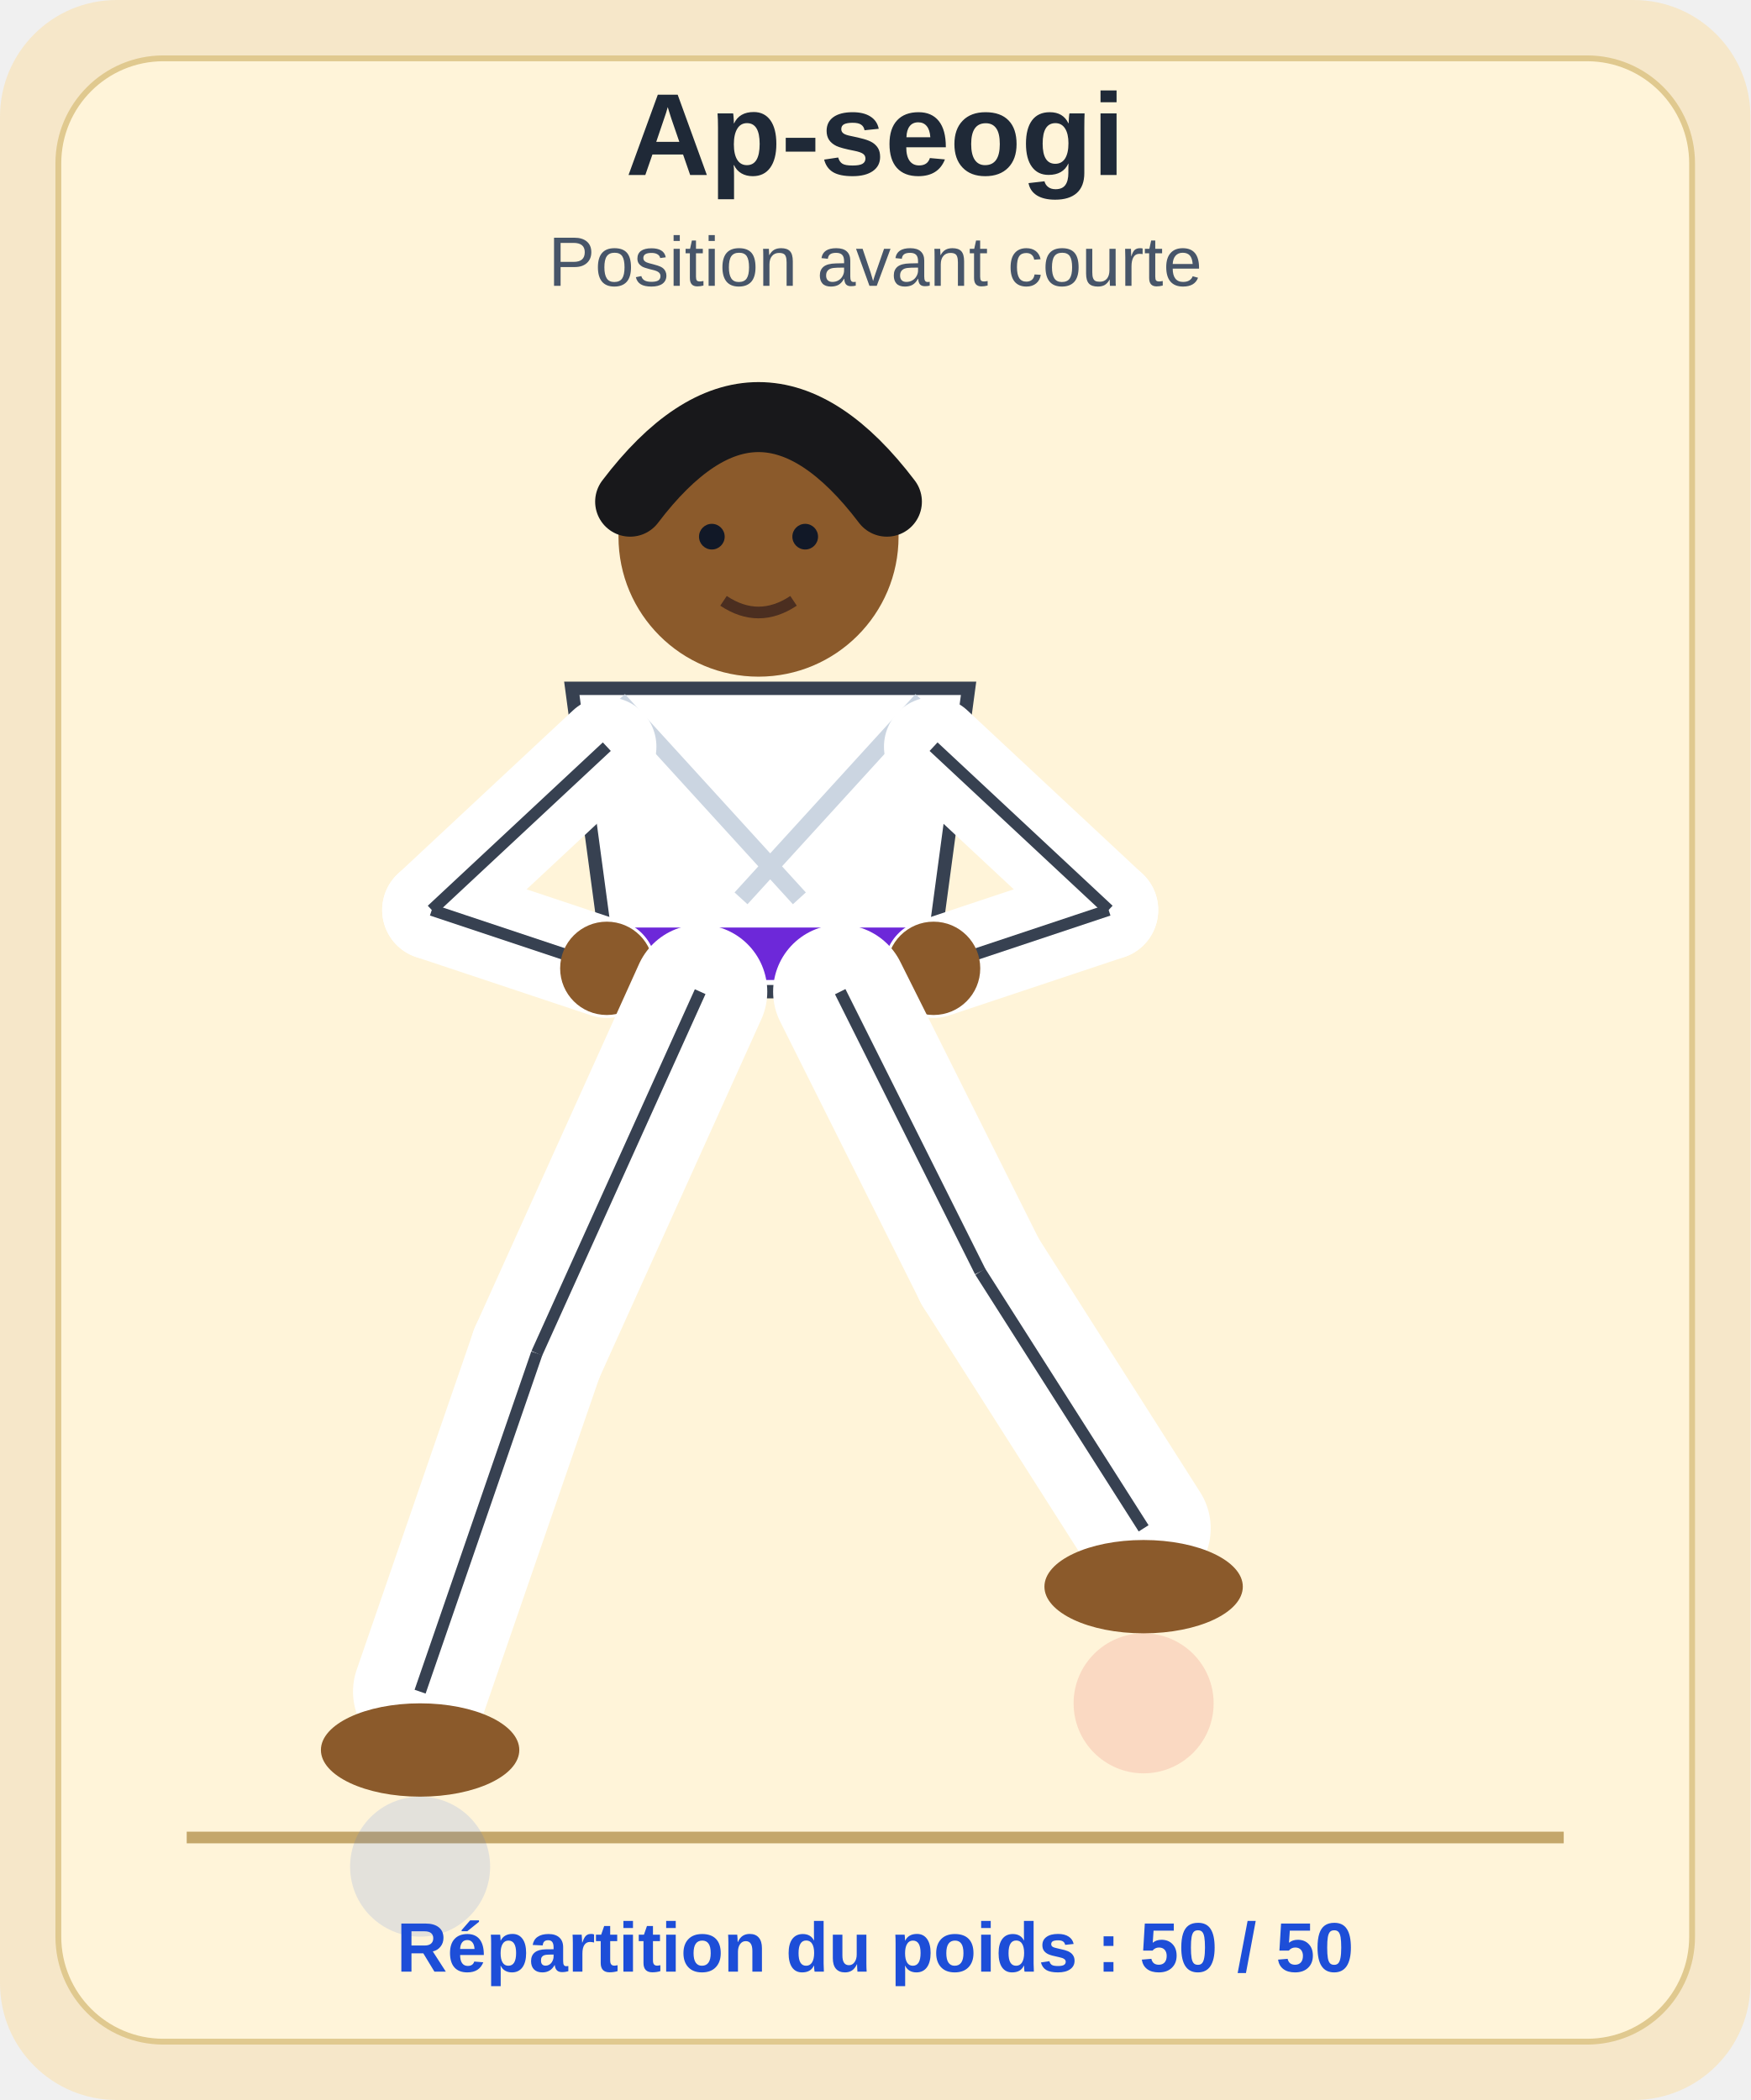
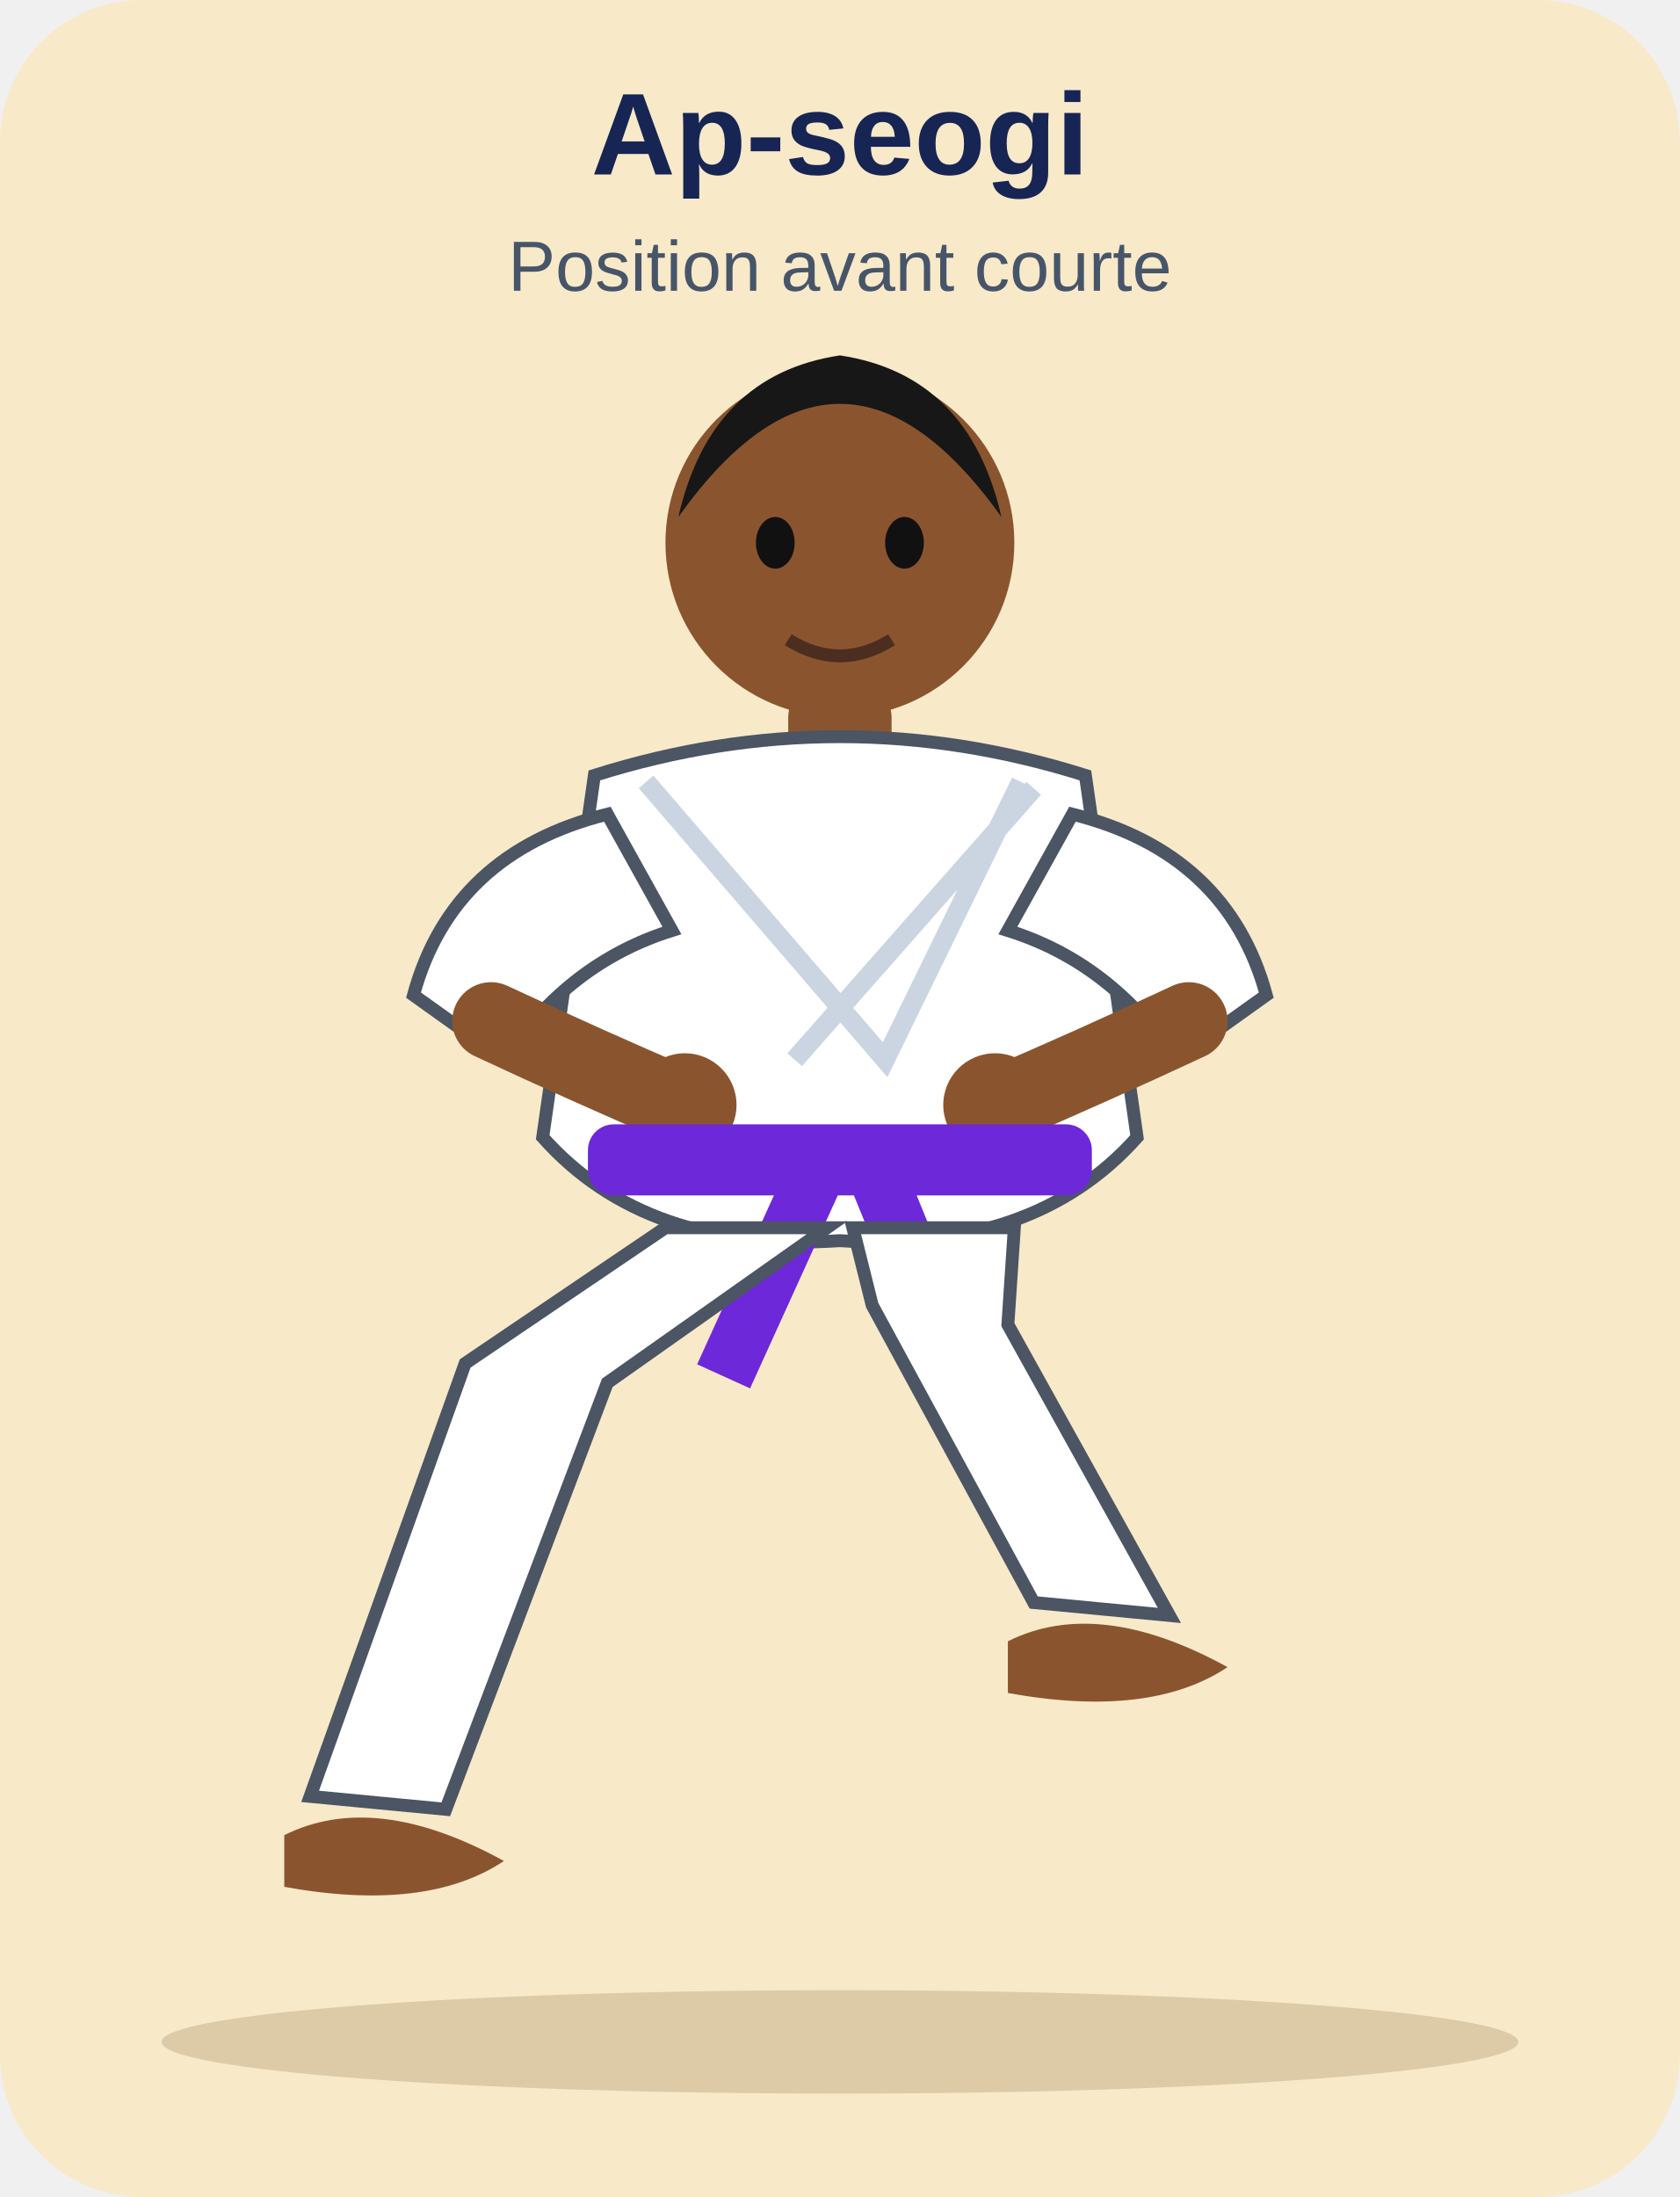
- <svg xmlns="http://www.w3.org/2000/svg" width="300" height="360" viewBox="0 0 300 360">
-   <rect width="300" height="360" rx="20" fill="#f6e7c9" />
-   <rect x="10" y="10" width="280" height="340" rx="18" fill="#fff4d9" stroke="#e0c98f" />
-   <text x="150" y="30" text-anchor="middle" font-family="Arial,sans-serif" font-size="20" font-weight="700" fill="#1f2937">Ap-seogi</text>
-   <text x="150" y="49" text-anchor="middle" font-family="Arial,sans-serif" font-size="12" fill="#475569">Position avant courte</text>
-   <line x1="32" y1="315" x2="268" y2="315" stroke="#c4a76b" stroke-width="2" />
-   <circle cx="130" cy="92" r="24" fill="#8b5a2b" />
-   <path d="M108 86 Q130 57 152 86" stroke="#18181b" stroke-width="12" fill="none" stroke-linecap="round" />
-   <circle cx="122" cy="92" r="2.2" fill="#111827" />
-   <circle cx="138" cy="92" r="2.2" fill="#111827" />
-   <path d="M124 103 Q130 107 136 103" stroke="#4b2e20" stroke-width="2" fill="none" />
-   <path d="M98 118 L166 118 L159 170 L105 170 Z" fill="#ffffff" stroke="#374151" stroke-width="2.3" />
-   <path d="M106 120 L137 154 M158 120 L127 154" stroke="#cbd5e1" stroke-width="3" />
-   <rect x="102" y="159" width="60" height="9" rx="3" fill="#6d28d9" />
-   <line x1="104" y1="128" x2="74" y2="156" stroke="#ffffff" stroke-width="17" stroke-linecap="round" />
-   <line x1="74" y1="156" x2="104" y2="166" stroke="#ffffff" stroke-width="17" stroke-linecap="round" />
-   <line x1="160" y1="128" x2="190" y2="156" stroke="#ffffff" stroke-width="17" stroke-linecap="round" />
-   <line x1="190" y1="156" x2="160" y2="166" stroke="#ffffff" stroke-width="17" stroke-linecap="round" />
-   <line x1="104" y1="128" x2="74" y2="156" stroke="#374151" stroke-width="2" />
-   <line x1="74" y1="156" x2="104" y2="166" stroke="#374151" stroke-width="2" />
-   <line x1="160" y1="128" x2="190" y2="156" stroke="#374151" stroke-width="2" />
-   <line x1="190" y1="156" x2="160" y2="166" stroke="#374151" stroke-width="2" />
-   <circle cx="104" cy="166" r="8" fill="#8b5a2b" />
-   <circle cx="160" cy="166" r="8" fill="#8b5a2b" />
-   <line x1="120" y1="170" x2="92" y2="232" stroke="#ffffff" stroke-width="23" stroke-linecap="round" />
-   <line x1="92" y1="232" x2="72" y2="290" stroke="#ffffff" stroke-width="23" stroke-linecap="round" />
-   <line x1="144" y1="170" x2="168" y2="218" stroke="#ffffff" stroke-width="23" stroke-linecap="round" />
-   <line x1="168" y1="218" x2="196" y2="262" stroke="#ffffff" stroke-width="23" stroke-linecap="round" />
-   <line x1="120" y1="170" x2="92" y2="232" stroke="#374151" stroke-width="2" />
-   <line x1="92" y1="232" x2="72" y2="290" stroke="#374151" stroke-width="2" />
-   <line x1="144" y1="170" x2="168" y2="218" stroke="#374151" stroke-width="2" />
-   <line x1="168" y1="218" x2="196" y2="262" stroke="#374151" stroke-width="2" />
-   <ellipse cx="72" cy="300" rx="17" ry="8" fill="#8b5a2b" />
-   <ellipse cx="196" cy="272" rx="17" ry="8" fill="#8b5a2b" />
-   <circle cx="72" cy="320" r="12" fill="#2563eb" opacity=".13" />
-   <circle cx="196" cy="292" r="12" fill="#dc2626" opacity=".13" />
-   <text x="150" y="338" text-anchor="middle" font-family="Arial,sans-serif" font-size="12" font-weight="700" fill="#1d4ed8">Répartition du poids : 50 / 50</text>
+ <svg xmlns="http://www.w3.org/2000/svg" width="260" height="340" viewBox="0 0 260 340">
+   <rect width="260" height="340" rx="22" fill="#f8e9c9" />
+   <text x="130" y="27" text-anchor="middle" font-family="Arial" font-size="18" font-weight="700" fill="#172554">Ap-seogi</text>
+   <text x="130" y="45" text-anchor="middle" font-family="Arial" font-size="11" fill="#475569">Position avant courte</text>
+   <ellipse cx="130" cy="316" rx="105" ry="8" fill="#dccba6" />
+   <circle cx="130" cy="84" r="27" fill="#8a552e" />
+   <path d="M105 80 Q130 45 155 80 Q150 58 130 55 Q110 58 105 80" fill="#171717" />
+   <ellipse cx="120" cy="84" rx="3" ry="4" fill="#111" />
+   <ellipse cx="140" cy="84" rx="3" ry="4" fill="#111" />
+   <path d="M122 99 Q130 104 138 99" fill="none" stroke="#4b2e20" stroke-width="2" />
+   <rect x="122" y="106" width="16" height="15" rx="5" fill="#8a552e" />
+   <path d="M92 120 Q130 108 168 120 L176 176 Q160 194 130 192 Q100 194 84 176 Z" fill="#fff" stroke="#4b5563" stroke-width="2" />
+   <path d="M100 121 L137 164 L158 121 M160 122 L123 164" fill="none" stroke="#cbd5e1" stroke-width="3" />
+   <path d="M94 126 Q70 132 64 154 L78 164 Q88 149 104 144 Z" fill="#fff" stroke="#4b5563" stroke-width="2" />
+   <path d="M166 126 Q190 132 196 154 L182 164 Q172 149 156 144 Z" fill="#fff" stroke="#4b5563" stroke-width="2" />
+   <path d="M76 158 Q91 165 105 171" stroke="#8a552e" stroke-width="12" stroke-linecap="round" />
+   <path d="M184 158 Q169 165 155 171" stroke="#8a552e" stroke-width="12" stroke-linecap="round" />
+   <circle cx="106" cy="171" r="8" fill="#8a552e" />
+   <circle cx="154" cy="171" r="8" fill="#8a552e" />
+   <rect x="91" y="174" width="78" height="11" rx="4" fill="#6d28d9" />
+   <path d="M127 180 L112 213" stroke="#6d28d9" stroke-width="9" />
+   <path d="M135 180 L148 212" stroke="#6d28d9" stroke-width="9" />
+   <path d="M103 190 L128 190 L94 214 L69 280 L48 278 L72 211 Z" fill="#fff" stroke="#4b5563" stroke-width="2" />
+   <path d="M132 190 L157 190 L156 205 L181 250 L160 248 L135 202 Z" fill="#fff" stroke="#4b5563" stroke-width="2" />
+   <path d="M44 284 Q58 277 78 288 Q66 296 44 292 Z" fill="#8a552e" />
+   <path d="M156 254 Q170 247 190 258 Q178 266 156 262 Z" fill="#8a552e" />
</svg>
